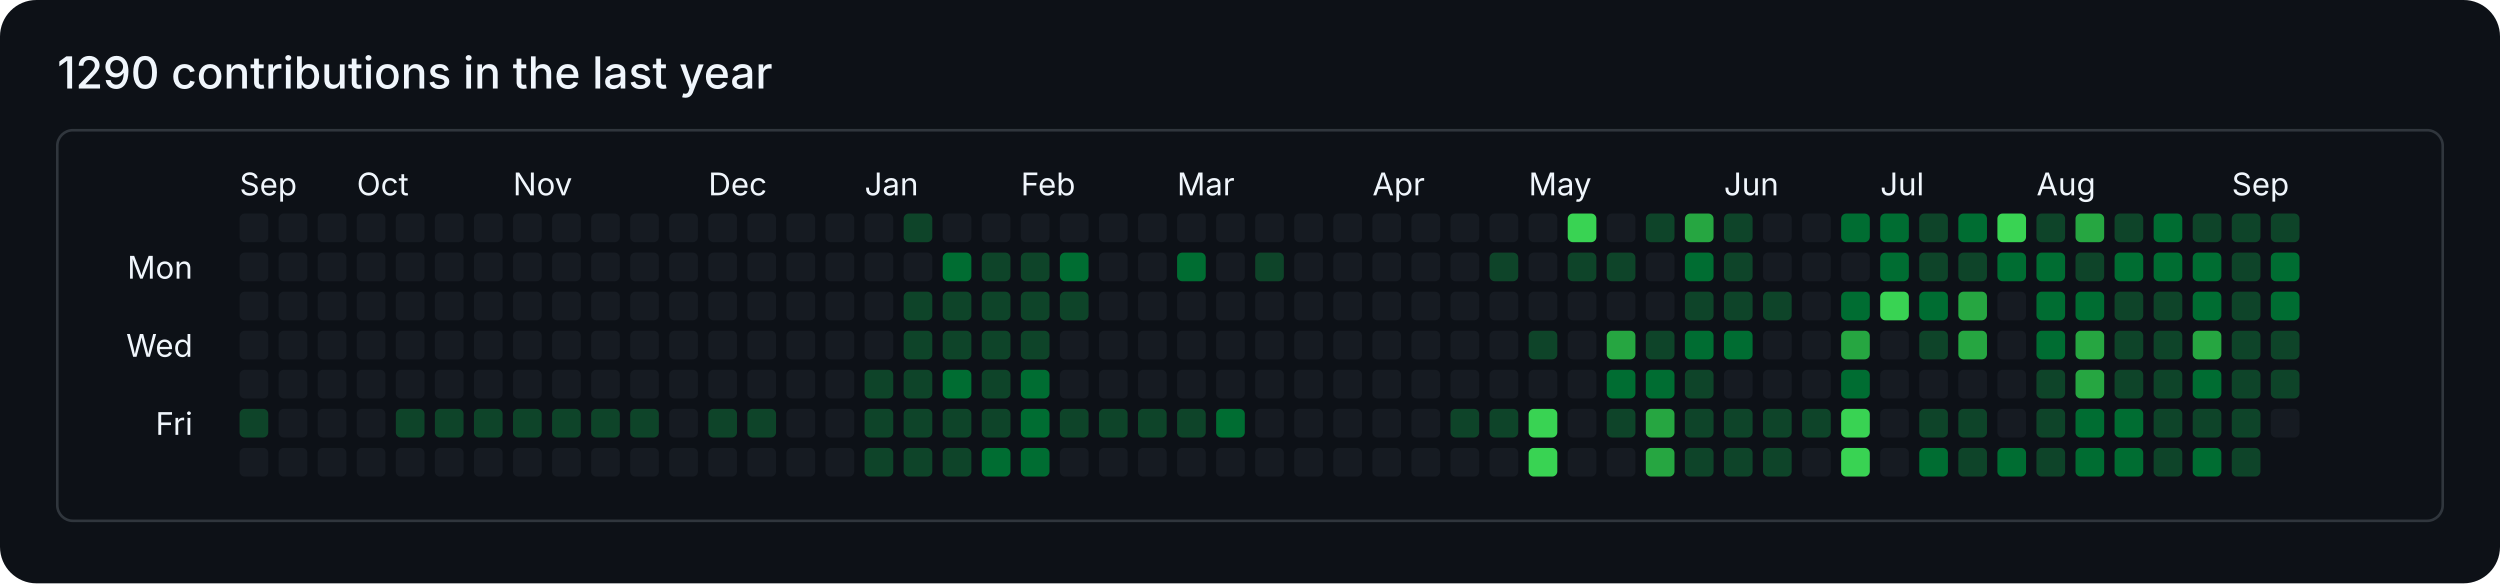
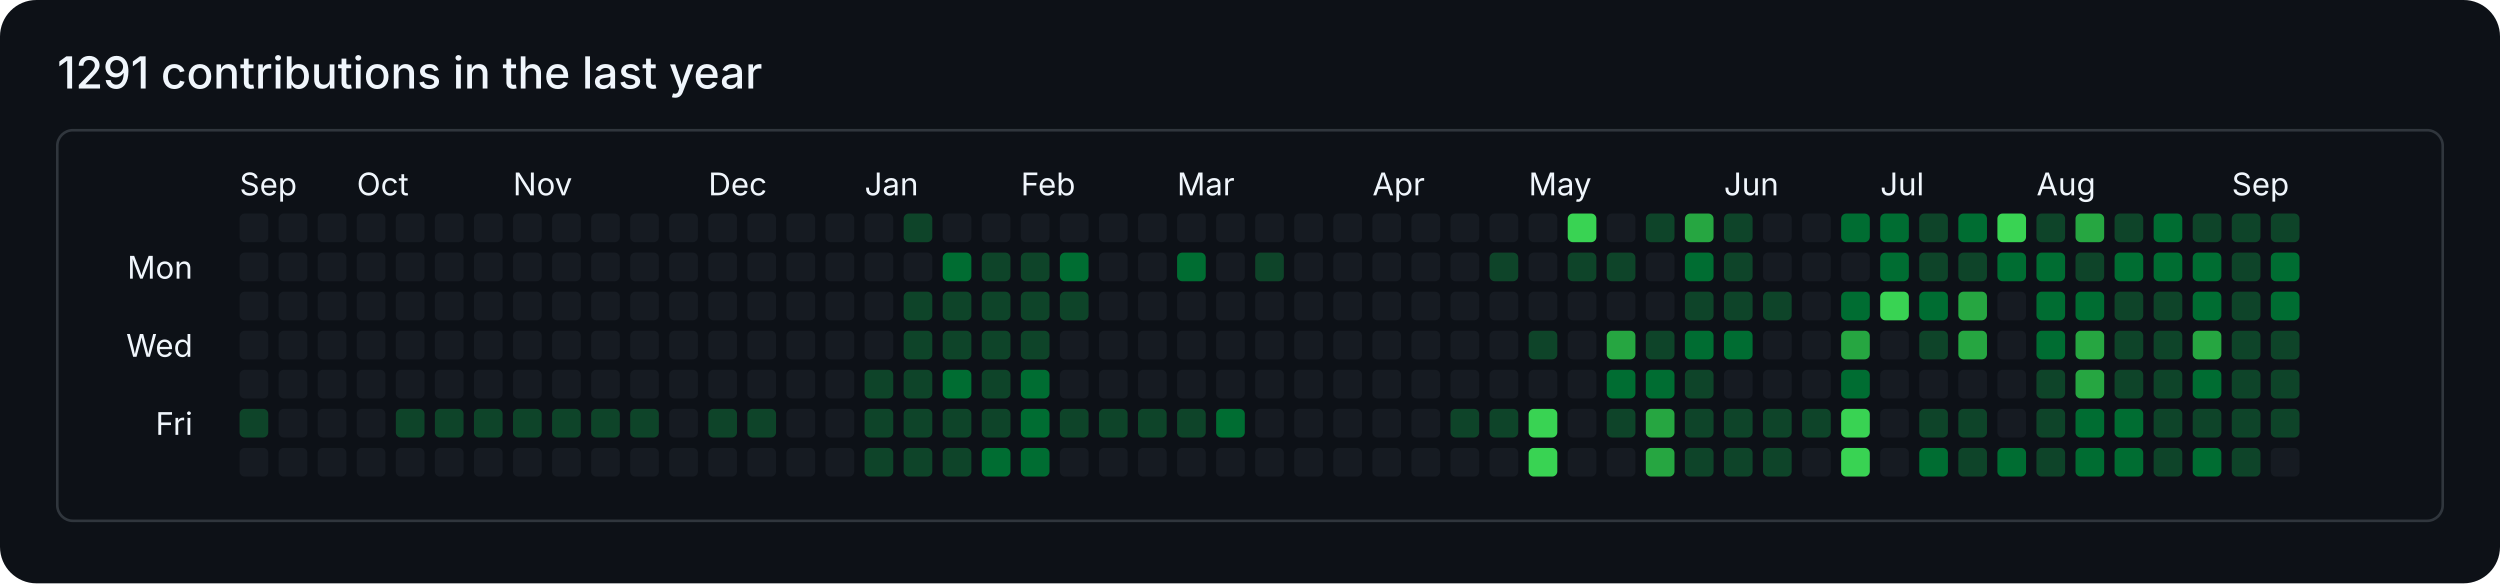
<svg xmlns="http://www.w3.org/2000/svg" width="1200" height="280" viewBox="0 0 960 224" fill="none" role="img" aria-label="AleksZyro GitHub contribution calendar">
  <style>
    .title { font: 500 17px -apple-system, BlinkMacSystemFont, 'Segoe UI', sans-serif; fill: #f0f6fc; }
    .month-label, .weekday-label, .legend, .hint { font: 400 12px -apple-system, BlinkMacSystemFont, 'Segoe UI', sans-serif; fill: #f0f6fc; }
    .hint, .legend-muted { fill: #8b949e; }
    .day-cell { shape-rendering: geometricPrecision; }
  </style>
  <rect width="960" height="224" rx="14" fill="#0d1117" />
-   <text x="22" y="34" class="title">1290 contributions in the last year</text>
+   <text x="22" y="34" class="title">1291 contributions in the last year</text>
  <rect x="22" y="50" width="916" height="150" rx="6" fill="none" stroke="#30363d" />
  <text x="92" y="75" class="month-label">Sep</text>
  <text x="137" y="75" class="month-label">Oct</text>
  <text x="197" y="75" class="month-label">Nov</text>
  <text x="272" y="75" class="month-label">Dec</text>
  <text x="332" y="75" class="month-label">Jan</text>
  <text x="392" y="75" class="month-label">Feb</text>
  <text x="452" y="75" class="month-label">Mar</text>
  <text x="527" y="75" class="month-label">Apr</text>
  <text x="587" y="75" class="month-label">May</text>
  <text x="662" y="75" class="month-label">Jun</text>
  <text x="722" y="75" class="month-label">Jul</text>
  <text x="782" y="75" class="month-label">Aug</text>
  <text x="857" y="75" class="month-label">Sep</text>
  <text x="74" y="107" class="weekday-label" text-anchor="end">Mon</text>
  <text x="74" y="137" class="weekday-label" text-anchor="end">Wed</text>
  <text x="74" y="167" class="weekday-label" text-anchor="end">Fri</text>
  <rect class="day-cell" x="92" y="82" width="11" height="11" rx="2" fill="#161b22" />
  <rect class="day-cell" x="92" y="97" width="11" height="11" rx="2" fill="#161b22" />
  <rect class="day-cell" x="92" y="112" width="11" height="11" rx="2" fill="#161b22" />
  <rect class="day-cell" x="92" y="127" width="11" height="11" rx="2" fill="#161b22" />
  <rect class="day-cell" x="92" y="142" width="11" height="11" rx="2" fill="#161b22" />
  <rect class="day-cell" x="92" y="157" width="11" height="11" rx="2" fill="#0e4429" />
  <rect class="day-cell" x="92" y="172" width="11" height="11" rx="2" fill="#161b22" />
  <rect class="day-cell" x="107" y="82" width="11" height="11" rx="2" fill="#161b22" />
  <rect class="day-cell" x="107" y="97" width="11" height="11" rx="2" fill="#161b22" />
  <rect class="day-cell" x="107" y="112" width="11" height="11" rx="2" fill="#161b22" />
  <rect class="day-cell" x="107" y="127" width="11" height="11" rx="2" fill="#161b22" />
  <rect class="day-cell" x="107" y="142" width="11" height="11" rx="2" fill="#161b22" />
  <rect class="day-cell" x="107" y="157" width="11" height="11" rx="2" fill="#161b22" />
  <rect class="day-cell" x="107" y="172" width="11" height="11" rx="2" fill="#161b22" />
  <rect class="day-cell" x="122" y="82" width="11" height="11" rx="2" fill="#161b22" />
  <rect class="day-cell" x="122" y="97" width="11" height="11" rx="2" fill="#161b22" />
  <rect class="day-cell" x="122" y="112" width="11" height="11" rx="2" fill="#161b22" />
  <rect class="day-cell" x="122" y="127" width="11" height="11" rx="2" fill="#161b22" />
  <rect class="day-cell" x="122" y="142" width="11" height="11" rx="2" fill="#161b22" />
  <rect class="day-cell" x="122" y="157" width="11" height="11" rx="2" fill="#161b22" />
  <rect class="day-cell" x="122" y="172" width="11" height="11" rx="2" fill="#161b22" />
  <rect class="day-cell" x="137" y="82" width="11" height="11" rx="2" fill="#161b22" />
  <rect class="day-cell" x="137" y="97" width="11" height="11" rx="2" fill="#161b22" />
  <rect class="day-cell" x="137" y="112" width="11" height="11" rx="2" fill="#161b22" />
  <rect class="day-cell" x="137" y="127" width="11" height="11" rx="2" fill="#161b22" />
  <rect class="day-cell" x="137" y="142" width="11" height="11" rx="2" fill="#161b22" />
  <rect class="day-cell" x="137" y="157" width="11" height="11" rx="2" fill="#161b22" />
  <rect class="day-cell" x="137" y="172" width="11" height="11" rx="2" fill="#161b22" />
  <rect class="day-cell" x="152" y="82" width="11" height="11" rx="2" fill="#161b22" />
  <rect class="day-cell" x="152" y="97" width="11" height="11" rx="2" fill="#161b22" />
  <rect class="day-cell" x="152" y="112" width="11" height="11" rx="2" fill="#161b22" />
  <rect class="day-cell" x="152" y="127" width="11" height="11" rx="2" fill="#161b22" />
  <rect class="day-cell" x="152" y="142" width="11" height="11" rx="2" fill="#161b22" />
  <rect class="day-cell" x="152" y="157" width="11" height="11" rx="2" fill="#0e4429" />
  <rect class="day-cell" x="152" y="172" width="11" height="11" rx="2" fill="#161b22" />
  <rect class="day-cell" x="167" y="82" width="11" height="11" rx="2" fill="#161b22" />
  <rect class="day-cell" x="167" y="97" width="11" height="11" rx="2" fill="#161b22" />
  <rect class="day-cell" x="167" y="112" width="11" height="11" rx="2" fill="#161b22" />
  <rect class="day-cell" x="167" y="127" width="11" height="11" rx="2" fill="#161b22" />
  <rect class="day-cell" x="167" y="142" width="11" height="11" rx="2" fill="#161b22" />
  <rect class="day-cell" x="167" y="157" width="11" height="11" rx="2" fill="#0e4429" />
  <rect class="day-cell" x="167" y="172" width="11" height="11" rx="2" fill="#161b22" />
  <rect class="day-cell" x="182" y="82" width="11" height="11" rx="2" fill="#161b22" />
  <rect class="day-cell" x="182" y="97" width="11" height="11" rx="2" fill="#161b22" />
  <rect class="day-cell" x="182" y="112" width="11" height="11" rx="2" fill="#161b22" />
  <rect class="day-cell" x="182" y="127" width="11" height="11" rx="2" fill="#161b22" />
  <rect class="day-cell" x="182" y="142" width="11" height="11" rx="2" fill="#161b22" />
  <rect class="day-cell" x="182" y="157" width="11" height="11" rx="2" fill="#0e4429" />
  <rect class="day-cell" x="182" y="172" width="11" height="11" rx="2" fill="#161b22" />
  <rect class="day-cell" x="197" y="82" width="11" height="11" rx="2" fill="#161b22" />
  <rect class="day-cell" x="197" y="97" width="11" height="11" rx="2" fill="#161b22" />
  <rect class="day-cell" x="197" y="112" width="11" height="11" rx="2" fill="#161b22" />
  <rect class="day-cell" x="197" y="127" width="11" height="11" rx="2" fill="#161b22" />
  <rect class="day-cell" x="197" y="142" width="11" height="11" rx="2" fill="#161b22" />
  <rect class="day-cell" x="197" y="157" width="11" height="11" rx="2" fill="#0e4429" />
  <rect class="day-cell" x="197" y="172" width="11" height="11" rx="2" fill="#161b22" />
  <rect class="day-cell" x="212" y="82" width="11" height="11" rx="2" fill="#161b22" />
  <rect class="day-cell" x="212" y="97" width="11" height="11" rx="2" fill="#161b22" />
  <rect class="day-cell" x="212" y="112" width="11" height="11" rx="2" fill="#161b22" />
  <rect class="day-cell" x="212" y="127" width="11" height="11" rx="2" fill="#161b22" />
  <rect class="day-cell" x="212" y="142" width="11" height="11" rx="2" fill="#161b22" />
  <rect class="day-cell" x="212" y="157" width="11" height="11" rx="2" fill="#0e4429" />
  <rect class="day-cell" x="212" y="172" width="11" height="11" rx="2" fill="#161b22" />
  <rect class="day-cell" x="227" y="82" width="11" height="11" rx="2" fill="#161b22" />
  <rect class="day-cell" x="227" y="97" width="11" height="11" rx="2" fill="#161b22" />
  <rect class="day-cell" x="227" y="112" width="11" height="11" rx="2" fill="#161b22" />
  <rect class="day-cell" x="227" y="127" width="11" height="11" rx="2" fill="#161b22" />
  <rect class="day-cell" x="227" y="142" width="11" height="11" rx="2" fill="#161b22" />
  <rect class="day-cell" x="227" y="157" width="11" height="11" rx="2" fill="#0e4429" />
  <rect class="day-cell" x="227" y="172" width="11" height="11" rx="2" fill="#161b22" />
  <rect class="day-cell" x="242" y="82" width="11" height="11" rx="2" fill="#161b22" />
  <rect class="day-cell" x="242" y="97" width="11" height="11" rx="2" fill="#161b22" />
  <rect class="day-cell" x="242" y="112" width="11" height="11" rx="2" fill="#161b22" />
  <rect class="day-cell" x="242" y="127" width="11" height="11" rx="2" fill="#161b22" />
  <rect class="day-cell" x="242" y="142" width="11" height="11" rx="2" fill="#161b22" />
  <rect class="day-cell" x="242" y="157" width="11" height="11" rx="2" fill="#0e4429" />
  <rect class="day-cell" x="242" y="172" width="11" height="11" rx="2" fill="#161b22" />
  <rect class="day-cell" x="257" y="82" width="11" height="11" rx="2" fill="#161b22" />
  <rect class="day-cell" x="257" y="97" width="11" height="11" rx="2" fill="#161b22" />
  <rect class="day-cell" x="257" y="112" width="11" height="11" rx="2" fill="#161b22" />
  <rect class="day-cell" x="257" y="127" width="11" height="11" rx="2" fill="#161b22" />
  <rect class="day-cell" x="257" y="142" width="11" height="11" rx="2" fill="#161b22" />
  <rect class="day-cell" x="257" y="157" width="11" height="11" rx="2" fill="#161b22" />
  <rect class="day-cell" x="257" y="172" width="11" height="11" rx="2" fill="#161b22" />
  <rect class="day-cell" x="272" y="82" width="11" height="11" rx="2" fill="#161b22" />
  <rect class="day-cell" x="272" y="97" width="11" height="11" rx="2" fill="#161b22" />
  <rect class="day-cell" x="272" y="112" width="11" height="11" rx="2" fill="#161b22" />
  <rect class="day-cell" x="272" y="127" width="11" height="11" rx="2" fill="#161b22" />
  <rect class="day-cell" x="272" y="142" width="11" height="11" rx="2" fill="#161b22" />
  <rect class="day-cell" x="272" y="157" width="11" height="11" rx="2" fill="#0e4429" />
  <rect class="day-cell" x="272" y="172" width="11" height="11" rx="2" fill="#161b22" />
  <rect class="day-cell" x="287" y="82" width="11" height="11" rx="2" fill="#161b22" />
  <rect class="day-cell" x="287" y="97" width="11" height="11" rx="2" fill="#161b22" />
  <rect class="day-cell" x="287" y="112" width="11" height="11" rx="2" fill="#161b22" />
  <rect class="day-cell" x="287" y="127" width="11" height="11" rx="2" fill="#161b22" />
  <rect class="day-cell" x="287" y="142" width="11" height="11" rx="2" fill="#161b22" />
  <rect class="day-cell" x="287" y="157" width="11" height="11" rx="2" fill="#0e4429" />
  <rect class="day-cell" x="287" y="172" width="11" height="11" rx="2" fill="#161b22" />
  <rect class="day-cell" x="302" y="82" width="11" height="11" rx="2" fill="#161b22" />
  <rect class="day-cell" x="302" y="97" width="11" height="11" rx="2" fill="#161b22" />
  <rect class="day-cell" x="302" y="112" width="11" height="11" rx="2" fill="#161b22" />
  <rect class="day-cell" x="302" y="127" width="11" height="11" rx="2" fill="#161b22" />
  <rect class="day-cell" x="302" y="142" width="11" height="11" rx="2" fill="#161b22" />
  <rect class="day-cell" x="302" y="157" width="11" height="11" rx="2" fill="#161b22" />
  <rect class="day-cell" x="302" y="172" width="11" height="11" rx="2" fill="#161b22" />
  <rect class="day-cell" x="317" y="82" width="11" height="11" rx="2" fill="#161b22" />
  <rect class="day-cell" x="317" y="97" width="11" height="11" rx="2" fill="#161b22" />
  <rect class="day-cell" x="317" y="112" width="11" height="11" rx="2" fill="#161b22" />
  <rect class="day-cell" x="317" y="127" width="11" height="11" rx="2" fill="#161b22" />
  <rect class="day-cell" x="317" y="142" width="11" height="11" rx="2" fill="#161b22" />
  <rect class="day-cell" x="317" y="157" width="11" height="11" rx="2" fill="#161b22" />
  <rect class="day-cell" x="317" y="172" width="11" height="11" rx="2" fill="#161b22" />
  <rect class="day-cell" x="332" y="82" width="11" height="11" rx="2" fill="#161b22" />
  <rect class="day-cell" x="332" y="97" width="11" height="11" rx="2" fill="#161b22" />
  <rect class="day-cell" x="332" y="112" width="11" height="11" rx="2" fill="#161b22" />
  <rect class="day-cell" x="332" y="127" width="11" height="11" rx="2" fill="#161b22" />
  <rect class="day-cell" x="332" y="142" width="11" height="11" rx="2" fill="#0e4429" />
  <rect class="day-cell" x="332" y="157" width="11" height="11" rx="2" fill="#0e4429" />
  <rect class="day-cell" x="332" y="172" width="11" height="11" rx="2" fill="#0e4429" />
  <rect class="day-cell" x="347" y="82" width="11" height="11" rx="2" fill="#0e4429" />
  <rect class="day-cell" x="347" y="97" width="11" height="11" rx="2" fill="#161b22" />
  <rect class="day-cell" x="347" y="112" width="11" height="11" rx="2" fill="#0e4429" />
  <rect class="day-cell" x="347" y="127" width="11" height="11" rx="2" fill="#0e4429" />
  <rect class="day-cell" x="347" y="142" width="11" height="11" rx="2" fill="#0e4429" />
  <rect class="day-cell" x="347" y="157" width="11" height="11" rx="2" fill="#0e4429" />
  <rect class="day-cell" x="347" y="172" width="11" height="11" rx="2" fill="#0e4429" />
  <rect class="day-cell" x="362" y="82" width="11" height="11" rx="2" fill="#161b22" />
  <rect class="day-cell" x="362" y="97" width="11" height="11" rx="2" fill="#006d32" />
  <rect class="day-cell" x="362" y="112" width="11" height="11" rx="2" fill="#0e4429" />
  <rect class="day-cell" x="362" y="127" width="11" height="11" rx="2" fill="#0e4429" />
  <rect class="day-cell" x="362" y="142" width="11" height="11" rx="2" fill="#006d32" />
  <rect class="day-cell" x="362" y="157" width="11" height="11" rx="2" fill="#0e4429" />
  <rect class="day-cell" x="362" y="172" width="11" height="11" rx="2" fill="#0e4429" />
  <rect class="day-cell" x="377" y="82" width="11" height="11" rx="2" fill="#161b22" />
  <rect class="day-cell" x="377" y="97" width="11" height="11" rx="2" fill="#0e4429" />
  <rect class="day-cell" x="377" y="112" width="11" height="11" rx="2" fill="#0e4429" />
  <rect class="day-cell" x="377" y="127" width="11" height="11" rx="2" fill="#0e4429" />
  <rect class="day-cell" x="377" y="142" width="11" height="11" rx="2" fill="#0e4429" />
  <rect class="day-cell" x="377" y="157" width="11" height="11" rx="2" fill="#0e4429" />
  <rect class="day-cell" x="377" y="172" width="11" height="11" rx="2" fill="#006d32" />
  <rect class="day-cell" x="392" y="82" width="11" height="11" rx="2" fill="#161b22" />
  <rect class="day-cell" x="392" y="97" width="11" height="11" rx="2" fill="#0e4429" />
  <rect class="day-cell" x="392" y="112" width="11" height="11" rx="2" fill="#0e4429" />
  <rect class="day-cell" x="392" y="127" width="11" height="11" rx="2" fill="#0e4429" />
  <rect class="day-cell" x="392" y="142" width="11" height="11" rx="2" fill="#006d32" />
  <rect class="day-cell" x="392" y="157" width="11" height="11" rx="2" fill="#006d32" />
  <rect class="day-cell" x="392" y="172" width="11" height="11" rx="2" fill="#006d32" />
  <rect class="day-cell" x="407" y="82" width="11" height="11" rx="2" fill="#161b22" />
  <rect class="day-cell" x="407" y="97" width="11" height="11" rx="2" fill="#006d32" />
  <rect class="day-cell" x="407" y="112" width="11" height="11" rx="2" fill="#0e4429" />
  <rect class="day-cell" x="407" y="127" width="11" height="11" rx="2" fill="#161b22" />
  <rect class="day-cell" x="407" y="142" width="11" height="11" rx="2" fill="#161b22" />
  <rect class="day-cell" x="407" y="157" width="11" height="11" rx="2" fill="#0e4429" />
  <rect class="day-cell" x="407" y="172" width="11" height="11" rx="2" fill="#161b22" />
  <rect class="day-cell" x="422" y="82" width="11" height="11" rx="2" fill="#161b22" />
  <rect class="day-cell" x="422" y="97" width="11" height="11" rx="2" fill="#161b22" />
  <rect class="day-cell" x="422" y="112" width="11" height="11" rx="2" fill="#161b22" />
  <rect class="day-cell" x="422" y="127" width="11" height="11" rx="2" fill="#161b22" />
  <rect class="day-cell" x="422" y="142" width="11" height="11" rx="2" fill="#161b22" />
  <rect class="day-cell" x="422" y="157" width="11" height="11" rx="2" fill="#0e4429" />
  <rect class="day-cell" x="422" y="172" width="11" height="11" rx="2" fill="#161b22" />
  <rect class="day-cell" x="437" y="82" width="11" height="11" rx="2" fill="#161b22" />
  <rect class="day-cell" x="437" y="97" width="11" height="11" rx="2" fill="#161b22" />
  <rect class="day-cell" x="437" y="112" width="11" height="11" rx="2" fill="#161b22" />
  <rect class="day-cell" x="437" y="127" width="11" height="11" rx="2" fill="#161b22" />
  <rect class="day-cell" x="437" y="142" width="11" height="11" rx="2" fill="#161b22" />
  <rect class="day-cell" x="437" y="157" width="11" height="11" rx="2" fill="#0e4429" />
  <rect class="day-cell" x="437" y="172" width="11" height="11" rx="2" fill="#161b22" />
  <rect class="day-cell" x="452" y="82" width="11" height="11" rx="2" fill="#161b22" />
  <rect class="day-cell" x="452" y="97" width="11" height="11" rx="2" fill="#006d32" />
  <rect class="day-cell" x="452" y="112" width="11" height="11" rx="2" fill="#161b22" />
  <rect class="day-cell" x="452" y="127" width="11" height="11" rx="2" fill="#161b22" />
  <rect class="day-cell" x="452" y="142" width="11" height="11" rx="2" fill="#161b22" />
  <rect class="day-cell" x="452" y="157" width="11" height="11" rx="2" fill="#0e4429" />
  <rect class="day-cell" x="452" y="172" width="11" height="11" rx="2" fill="#161b22" />
  <rect class="day-cell" x="467" y="82" width="11" height="11" rx="2" fill="#161b22" />
  <rect class="day-cell" x="467" y="97" width="11" height="11" rx="2" fill="#161b22" />
  <rect class="day-cell" x="467" y="112" width="11" height="11" rx="2" fill="#161b22" />
  <rect class="day-cell" x="467" y="127" width="11" height="11" rx="2" fill="#161b22" />
  <rect class="day-cell" x="467" y="142" width="11" height="11" rx="2" fill="#161b22" />
  <rect class="day-cell" x="467" y="157" width="11" height="11" rx="2" fill="#006d32" />
  <rect class="day-cell" x="467" y="172" width="11" height="11" rx="2" fill="#161b22" />
  <rect class="day-cell" x="482" y="82" width="11" height="11" rx="2" fill="#161b22" />
  <rect class="day-cell" x="482" y="97" width="11" height="11" rx="2" fill="#0e4429" />
  <rect class="day-cell" x="482" y="112" width="11" height="11" rx="2" fill="#161b22" />
  <rect class="day-cell" x="482" y="127" width="11" height="11" rx="2" fill="#161b22" />
  <rect class="day-cell" x="482" y="142" width="11" height="11" rx="2" fill="#161b22" />
  <rect class="day-cell" x="482" y="157" width="11" height="11" rx="2" fill="#161b22" />
  <rect class="day-cell" x="482" y="172" width="11" height="11" rx="2" fill="#161b22" />
  <rect class="day-cell" x="497" y="82" width="11" height="11" rx="2" fill="#161b22" />
  <rect class="day-cell" x="497" y="97" width="11" height="11" rx="2" fill="#161b22" />
  <rect class="day-cell" x="497" y="112" width="11" height="11" rx="2" fill="#161b22" />
  <rect class="day-cell" x="497" y="127" width="11" height="11" rx="2" fill="#161b22" />
  <rect class="day-cell" x="497" y="142" width="11" height="11" rx="2" fill="#161b22" />
  <rect class="day-cell" x="497" y="157" width="11" height="11" rx="2" fill="#161b22" />
  <rect class="day-cell" x="497" y="172" width="11" height="11" rx="2" fill="#161b22" />
  <rect class="day-cell" x="512" y="82" width="11" height="11" rx="2" fill="#161b22" />
  <rect class="day-cell" x="512" y="97" width="11" height="11" rx="2" fill="#161b22" />
  <rect class="day-cell" x="512" y="112" width="11" height="11" rx="2" fill="#161b22" />
  <rect class="day-cell" x="512" y="127" width="11" height="11" rx="2" fill="#161b22" />
  <rect class="day-cell" x="512" y="142" width="11" height="11" rx="2" fill="#161b22" />
  <rect class="day-cell" x="512" y="157" width="11" height="11" rx="2" fill="#161b22" />
  <rect class="day-cell" x="512" y="172" width="11" height="11" rx="2" fill="#161b22" />
  <rect class="day-cell" x="527" y="82" width="11" height="11" rx="2" fill="#161b22" />
  <rect class="day-cell" x="527" y="97" width="11" height="11" rx="2" fill="#161b22" />
  <rect class="day-cell" x="527" y="112" width="11" height="11" rx="2" fill="#161b22" />
  <rect class="day-cell" x="527" y="127" width="11" height="11" rx="2" fill="#161b22" />
  <rect class="day-cell" x="527" y="142" width="11" height="11" rx="2" fill="#161b22" />
  <rect class="day-cell" x="527" y="157" width="11" height="11" rx="2" fill="#161b22" />
  <rect class="day-cell" x="527" y="172" width="11" height="11" rx="2" fill="#161b22" />
  <rect class="day-cell" x="542" y="82" width="11" height="11" rx="2" fill="#161b22" />
  <rect class="day-cell" x="542" y="97" width="11" height="11" rx="2" fill="#161b22" />
  <rect class="day-cell" x="542" y="112" width="11" height="11" rx="2" fill="#161b22" />
  <rect class="day-cell" x="542" y="127" width="11" height="11" rx="2" fill="#161b22" />
  <rect class="day-cell" x="542" y="142" width="11" height="11" rx="2" fill="#161b22" />
  <rect class="day-cell" x="542" y="157" width="11" height="11" rx="2" fill="#161b22" />
  <rect class="day-cell" x="542" y="172" width="11" height="11" rx="2" fill="#161b22" />
  <rect class="day-cell" x="557" y="82" width="11" height="11" rx="2" fill="#161b22" />
  <rect class="day-cell" x="557" y="97" width="11" height="11" rx="2" fill="#161b22" />
  <rect class="day-cell" x="557" y="112" width="11" height="11" rx="2" fill="#161b22" />
  <rect class="day-cell" x="557" y="127" width="11" height="11" rx="2" fill="#161b22" />
  <rect class="day-cell" x="557" y="142" width="11" height="11" rx="2" fill="#161b22" />
  <rect class="day-cell" x="557" y="157" width="11" height="11" rx="2" fill="#0e4429" />
  <rect class="day-cell" x="557" y="172" width="11" height="11" rx="2" fill="#161b22" />
  <rect class="day-cell" x="572" y="82" width="11" height="11" rx="2" fill="#161b22" />
  <rect class="day-cell" x="572" y="97" width="11" height="11" rx="2" fill="#0e4429" />
  <rect class="day-cell" x="572" y="112" width="11" height="11" rx="2" fill="#161b22" />
  <rect class="day-cell" x="572" y="127" width="11" height="11" rx="2" fill="#161b22" />
  <rect class="day-cell" x="572" y="142" width="11" height="11" rx="2" fill="#161b22" />
  <rect class="day-cell" x="572" y="157" width="11" height="11" rx="2" fill="#0e4429" />
  <rect class="day-cell" x="572" y="172" width="11" height="11" rx="2" fill="#161b22" />
  <rect class="day-cell" x="587" y="82" width="11" height="11" rx="2" fill="#161b22" />
  <rect class="day-cell" x="587" y="97" width="11" height="11" rx="2" fill="#161b22" />
  <rect class="day-cell" x="587" y="112" width="11" height="11" rx="2" fill="#161b22" />
  <rect class="day-cell" x="587" y="127" width="11" height="11" rx="2" fill="#0e4429" />
  <rect class="day-cell" x="587" y="142" width="11" height="11" rx="2" fill="#161b22" />
  <rect class="day-cell" x="587" y="157" width="11" height="11" rx="2" fill="#39d353" />
  <rect class="day-cell" x="587" y="172" width="11" height="11" rx="2" fill="#39d353" />
  <rect class="day-cell" x="602" y="82" width="11" height="11" rx="2" fill="#39d353" />
  <rect class="day-cell" x="602" y="97" width="11" height="11" rx="2" fill="#0e4429" />
  <rect class="day-cell" x="602" y="112" width="11" height="11" rx="2" fill="#161b22" />
  <rect class="day-cell" x="602" y="127" width="11" height="11" rx="2" fill="#161b22" />
  <rect class="day-cell" x="602" y="142" width="11" height="11" rx="2" fill="#161b22" />
  <rect class="day-cell" x="602" y="157" width="11" height="11" rx="2" fill="#161b22" />
  <rect class="day-cell" x="602" y="172" width="11" height="11" rx="2" fill="#161b22" />
  <rect class="day-cell" x="617" y="82" width="11" height="11" rx="2" fill="#161b22" />
  <rect class="day-cell" x="617" y="97" width="11" height="11" rx="2" fill="#0e4429" />
  <rect class="day-cell" x="617" y="112" width="11" height="11" rx="2" fill="#161b22" />
  <rect class="day-cell" x="617" y="127" width="11" height="11" rx="2" fill="#26a641" />
  <rect class="day-cell" x="617" y="142" width="11" height="11" rx="2" fill="#006d32" />
  <rect class="day-cell" x="617" y="157" width="11" height="11" rx="2" fill="#0e4429" />
  <rect class="day-cell" x="617" y="172" width="11" height="11" rx="2" fill="#161b22" />
  <rect class="day-cell" x="632" y="82" width="11" height="11" rx="2" fill="#0e4429" />
  <rect class="day-cell" x="632" y="97" width="11" height="11" rx="2" fill="#161b22" />
  <rect class="day-cell" x="632" y="112" width="11" height="11" rx="2" fill="#161b22" />
  <rect class="day-cell" x="632" y="127" width="11" height="11" rx="2" fill="#0e4429" />
  <rect class="day-cell" x="632" y="142" width="11" height="11" rx="2" fill="#006d32" />
  <rect class="day-cell" x="632" y="157" width="11" height="11" rx="2" fill="#26a641" />
  <rect class="day-cell" x="632" y="172" width="11" height="11" rx="2" fill="#26a641" />
  <rect class="day-cell" x="647" y="82" width="11" height="11" rx="2" fill="#26a641" />
  <rect class="day-cell" x="647" y="97" width="11" height="11" rx="2" fill="#006d32" />
  <rect class="day-cell" x="647" y="112" width="11" height="11" rx="2" fill="#0e4429" />
  <rect class="day-cell" x="647" y="127" width="11" height="11" rx="2" fill="#006d32" />
  <rect class="day-cell" x="647" y="142" width="11" height="11" rx="2" fill="#0e4429" />
  <rect class="day-cell" x="647" y="157" width="11" height="11" rx="2" fill="#0e4429" />
  <rect class="day-cell" x="647" y="172" width="11" height="11" rx="2" fill="#0e4429" />
  <rect class="day-cell" x="662" y="82" width="11" height="11" rx="2" fill="#0e4429" />
  <rect class="day-cell" x="662" y="97" width="11" height="11" rx="2" fill="#0e4429" />
  <rect class="day-cell" x="662" y="112" width="11" height="11" rx="2" fill="#0e4429" />
  <rect class="day-cell" x="662" y="127" width="11" height="11" rx="2" fill="#006d32" />
  <rect class="day-cell" x="662" y="142" width="11" height="11" rx="2" fill="#161b22" />
  <rect class="day-cell" x="662" y="157" width="11" height="11" rx="2" fill="#0e4429" />
  <rect class="day-cell" x="662" y="172" width="11" height="11" rx="2" fill="#0e4429" />
  <rect class="day-cell" x="677" y="82" width="11" height="11" rx="2" fill="#161b22" />
  <rect class="day-cell" x="677" y="97" width="11" height="11" rx="2" fill="#161b22" />
  <rect class="day-cell" x="677" y="112" width="11" height="11" rx="2" fill="#0e4429" />
  <rect class="day-cell" x="677" y="127" width="11" height="11" rx="2" fill="#161b22" />
  <rect class="day-cell" x="677" y="142" width="11" height="11" rx="2" fill="#161b22" />
  <rect class="day-cell" x="677" y="157" width="11" height="11" rx="2" fill="#0e4429" />
  <rect class="day-cell" x="677" y="172" width="11" height="11" rx="2" fill="#0e4429" />
  <rect class="day-cell" x="692" y="82" width="11" height="11" rx="2" fill="#161b22" />
  <rect class="day-cell" x="692" y="97" width="11" height="11" rx="2" fill="#161b22" />
  <rect class="day-cell" x="692" y="112" width="11" height="11" rx="2" fill="#161b22" />
  <rect class="day-cell" x="692" y="127" width="11" height="11" rx="2" fill="#161b22" />
  <rect class="day-cell" x="692" y="142" width="11" height="11" rx="2" fill="#161b22" />
  <rect class="day-cell" x="692" y="157" width="11" height="11" rx="2" fill="#0e4429" />
  <rect class="day-cell" x="692" y="172" width="11" height="11" rx="2" fill="#161b22" />
  <rect class="day-cell" x="707" y="82" width="11" height="11" rx="2" fill="#006d32" />
  <rect class="day-cell" x="707" y="97" width="11" height="11" rx="2" fill="#161b22" />
  <rect class="day-cell" x="707" y="112" width="11" height="11" rx="2" fill="#006d32" />
  <rect class="day-cell" x="707" y="127" width="11" height="11" rx="2" fill="#26a641" />
  <rect class="day-cell" x="707" y="142" width="11" height="11" rx="2" fill="#006d32" />
  <rect class="day-cell" x="707" y="157" width="11" height="11" rx="2" fill="#39d353" />
  <rect class="day-cell" x="707" y="172" width="11" height="11" rx="2" fill="#39d353" />
  <rect class="day-cell" x="722" y="82" width="11" height="11" rx="2" fill="#006d32" />
  <rect class="day-cell" x="722" y="97" width="11" height="11" rx="2" fill="#006d32" />
  <rect class="day-cell" x="722" y="112" width="11" height="11" rx="2" fill="#39d353" />
  <rect class="day-cell" x="722" y="127" width="11" height="11" rx="2" fill="#161b22" />
  <rect class="day-cell" x="722" y="142" width="11" height="11" rx="2" fill="#161b22" />
  <rect class="day-cell" x="722" y="157" width="11" height="11" rx="2" fill="#161b22" />
  <rect class="day-cell" x="722" y="172" width="11" height="11" rx="2" fill="#161b22" />
  <rect class="day-cell" x="737" y="82" width="11" height="11" rx="2" fill="#0e4429" />
  <rect class="day-cell" x="737" y="97" width="11" height="11" rx="2" fill="#0e4429" />
  <rect class="day-cell" x="737" y="112" width="11" height="11" rx="2" fill="#006d32" />
  <rect class="day-cell" x="737" y="127" width="11" height="11" rx="2" fill="#0e4429" />
  <rect class="day-cell" x="737" y="142" width="11" height="11" rx="2" fill="#161b22" />
  <rect class="day-cell" x="737" y="157" width="11" height="11" rx="2" fill="#0e4429" />
  <rect class="day-cell" x="737" y="172" width="11" height="11" rx="2" fill="#006d32" />
  <rect class="day-cell" x="752" y="82" width="11" height="11" rx="2" fill="#006d32" />
  <rect class="day-cell" x="752" y="97" width="11" height="11" rx="2" fill="#0e4429" />
  <rect class="day-cell" x="752" y="112" width="11" height="11" rx="2" fill="#26a641" />
  <rect class="day-cell" x="752" y="127" width="11" height="11" rx="2" fill="#26a641" />
  <rect class="day-cell" x="752" y="142" width="11" height="11" rx="2" fill="#161b22" />
  <rect class="day-cell" x="752" y="157" width="11" height="11" rx="2" fill="#0e4429" />
  <rect class="day-cell" x="752" y="172" width="11" height="11" rx="2" fill="#0e4429" />
  <rect class="day-cell" x="767" y="82" width="11" height="11" rx="2" fill="#39d353" />
  <rect class="day-cell" x="767" y="97" width="11" height="11" rx="2" fill="#006d32" />
  <rect class="day-cell" x="767" y="112" width="11" height="11" rx="2" fill="#161b22" />
  <rect class="day-cell" x="767" y="127" width="11" height="11" rx="2" fill="#161b22" />
  <rect class="day-cell" x="767" y="142" width="11" height="11" rx="2" fill="#161b22" />
  <rect class="day-cell" x="767" y="157" width="11" height="11" rx="2" fill="#161b22" />
  <rect class="day-cell" x="767" y="172" width="11" height="11" rx="2" fill="#006d32" />
  <rect class="day-cell" x="782" y="82" width="11" height="11" rx="2" fill="#0e4429" />
  <rect class="day-cell" x="782" y="97" width="11" height="11" rx="2" fill="#006d32" />
  <rect class="day-cell" x="782" y="112" width="11" height="11" rx="2" fill="#006d32" />
  <rect class="day-cell" x="782" y="127" width="11" height="11" rx="2" fill="#006d32" />
  <rect class="day-cell" x="782" y="142" width="11" height="11" rx="2" fill="#0e4429" />
  <rect class="day-cell" x="782" y="157" width="11" height="11" rx="2" fill="#0e4429" />
  <rect class="day-cell" x="782" y="172" width="11" height="11" rx="2" fill="#0e4429" />
  <rect class="day-cell" x="797" y="82" width="11" height="11" rx="2" fill="#26a641" />
  <rect class="day-cell" x="797" y="97" width="11" height="11" rx="2" fill="#0e4429" />
  <rect class="day-cell" x="797" y="112" width="11" height="11" rx="2" fill="#006d32" />
  <rect class="day-cell" x="797" y="127" width="11" height="11" rx="2" fill="#26a641" />
  <rect class="day-cell" x="797" y="142" width="11" height="11" rx="2" fill="#26a641" />
  <rect class="day-cell" x="797" y="157" width="11" height="11" rx="2" fill="#006d32" />
  <rect class="day-cell" x="797" y="172" width="11" height="11" rx="2" fill="#006d32" />
  <rect class="day-cell" x="812" y="82" width="11" height="11" rx="2" fill="#0e4429" />
  <rect class="day-cell" x="812" y="97" width="11" height="11" rx="2" fill="#006d32" />
  <rect class="day-cell" x="812" y="112" width="11" height="11" rx="2" fill="#0e4429" />
  <rect class="day-cell" x="812" y="127" width="11" height="11" rx="2" fill="#0e4429" />
  <rect class="day-cell" x="812" y="142" width="11" height="11" rx="2" fill="#0e4429" />
  <rect class="day-cell" x="812" y="157" width="11" height="11" rx="2" fill="#006d32" />
  <rect class="day-cell" x="812" y="172" width="11" height="11" rx="2" fill="#006d32" />
  <rect class="day-cell" x="827" y="82" width="11" height="11" rx="2" fill="#006d32" />
  <rect class="day-cell" x="827" y="97" width="11" height="11" rx="2" fill="#006d32" />
  <rect class="day-cell" x="827" y="112" width="11" height="11" rx="2" fill="#0e4429" />
  <rect class="day-cell" x="827" y="127" width="11" height="11" rx="2" fill="#0e4429" />
  <rect class="day-cell" x="827" y="142" width="11" height="11" rx="2" fill="#0e4429" />
  <rect class="day-cell" x="827" y="157" width="11" height="11" rx="2" fill="#0e4429" />
  <rect class="day-cell" x="827" y="172" width="11" height="11" rx="2" fill="#0e4429" />
  <rect class="day-cell" x="842" y="82" width="11" height="11" rx="2" fill="#0e4429" />
  <rect class="day-cell" x="842" y="97" width="11" height="11" rx="2" fill="#006d32" />
  <rect class="day-cell" x="842" y="112" width="11" height="11" rx="2" fill="#006d32" />
  <rect class="day-cell" x="842" y="127" width="11" height="11" rx="2" fill="#26a641" />
  <rect class="day-cell" x="842" y="142" width="11" height="11" rx="2" fill="#006d32" />
  <rect class="day-cell" x="842" y="157" width="11" height="11" rx="2" fill="#0e4429" />
  <rect class="day-cell" x="842" y="172" width="11" height="11" rx="2" fill="#006d32" />
  <rect class="day-cell" x="857" y="82" width="11" height="11" rx="2" fill="#0e4429" />
  <rect class="day-cell" x="857" y="97" width="11" height="11" rx="2" fill="#0e4429" />
  <rect class="day-cell" x="857" y="112" width="11" height="11" rx="2" fill="#0e4429" />
  <rect class="day-cell" x="857" y="127" width="11" height="11" rx="2" fill="#0e4429" />
  <rect class="day-cell" x="857" y="142" width="11" height="11" rx="2" fill="#0e4429" />
  <rect class="day-cell" x="857" y="157" width="11" height="11" rx="2" fill="#0e4429" />
  <rect class="day-cell" x="857" y="172" width="11" height="11" rx="2" fill="#0e4429" />
  <rect class="day-cell" x="872" y="82" width="11" height="11" rx="2" fill="#0e4429" />
  <rect class="day-cell" x="872" y="97" width="11" height="11" rx="2" fill="#006d32" />
  <rect class="day-cell" x="872" y="112" width="11" height="11" rx="2" fill="#006d32" />
  <rect class="day-cell" x="872" y="127" width="11" height="11" rx="2" fill="#0e4429" />
  <rect class="day-cell" x="872" y="142" width="11" height="11" rx="2" fill="#0e4429" />
-   <rect class="day-cell" x="872" y="157" width="11" height="11" rx="2" fill="#161b22" />
+   <rect class="day-cell" x="872" y="157" width="11" height="11" rx="2" fill="#0e4429" />
+   <rect class="day-cell" x="872" y="172" width="11" height="11" rx="2" fill="#161b22" />
</svg>
